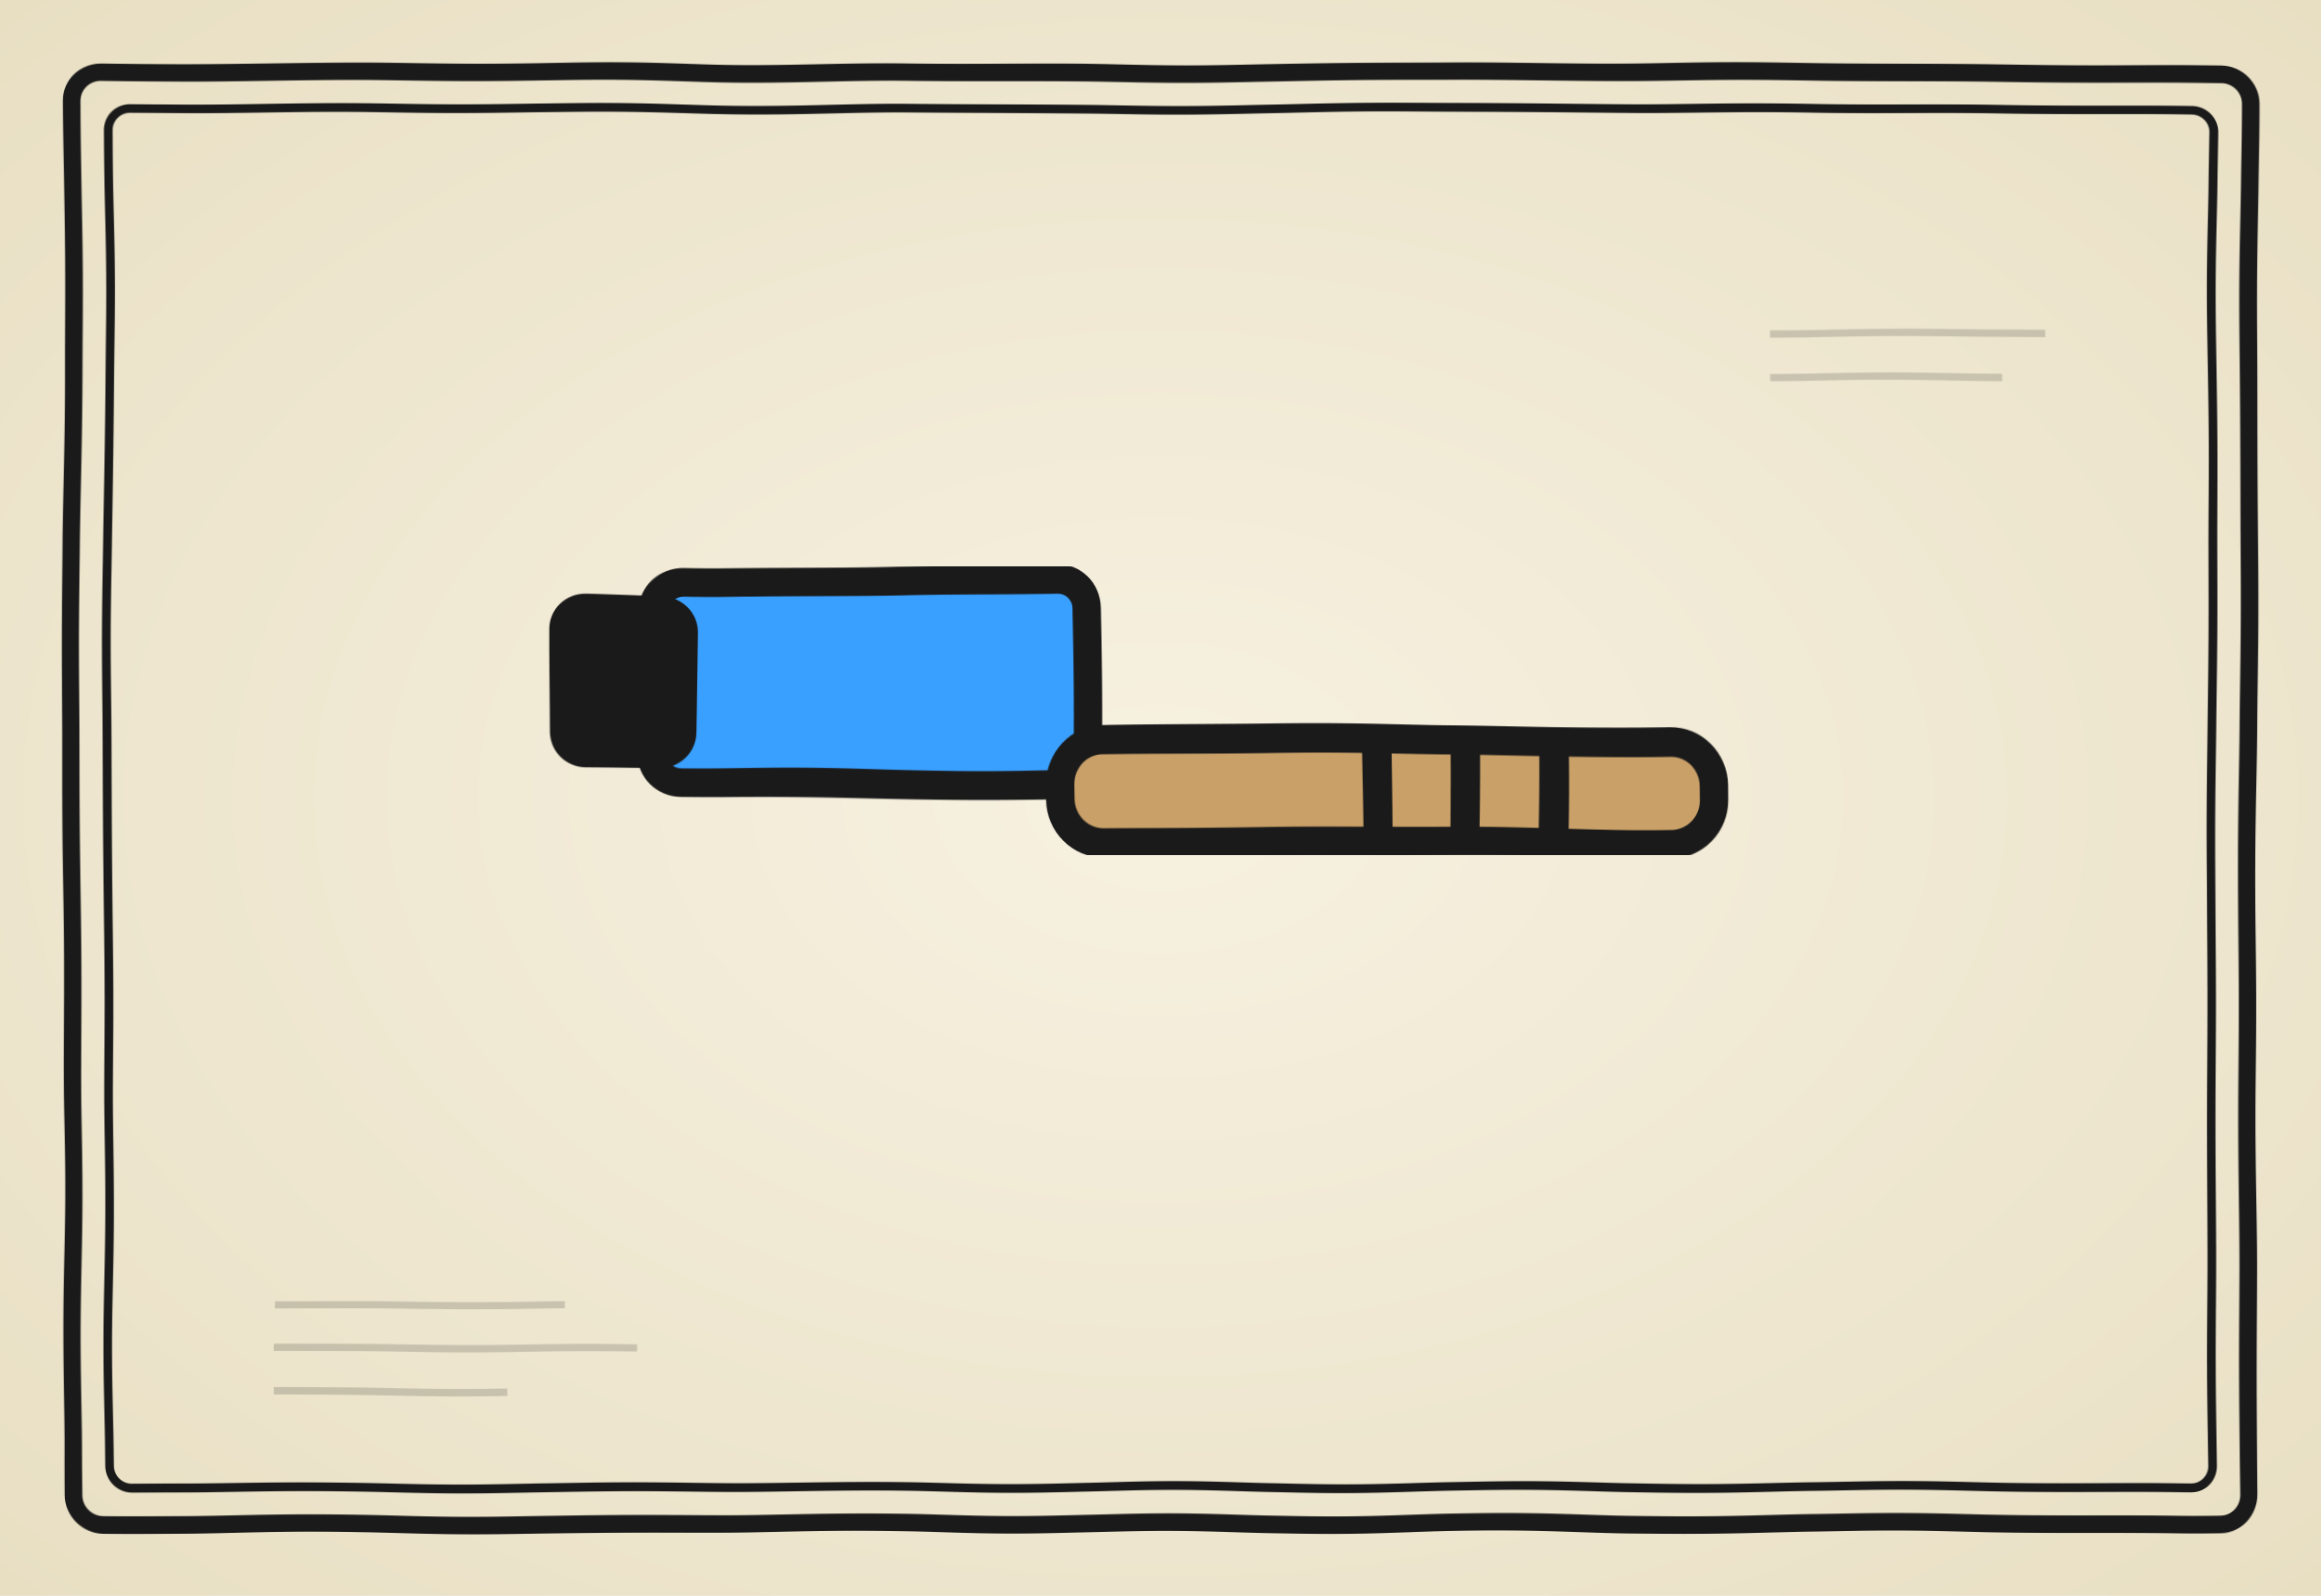
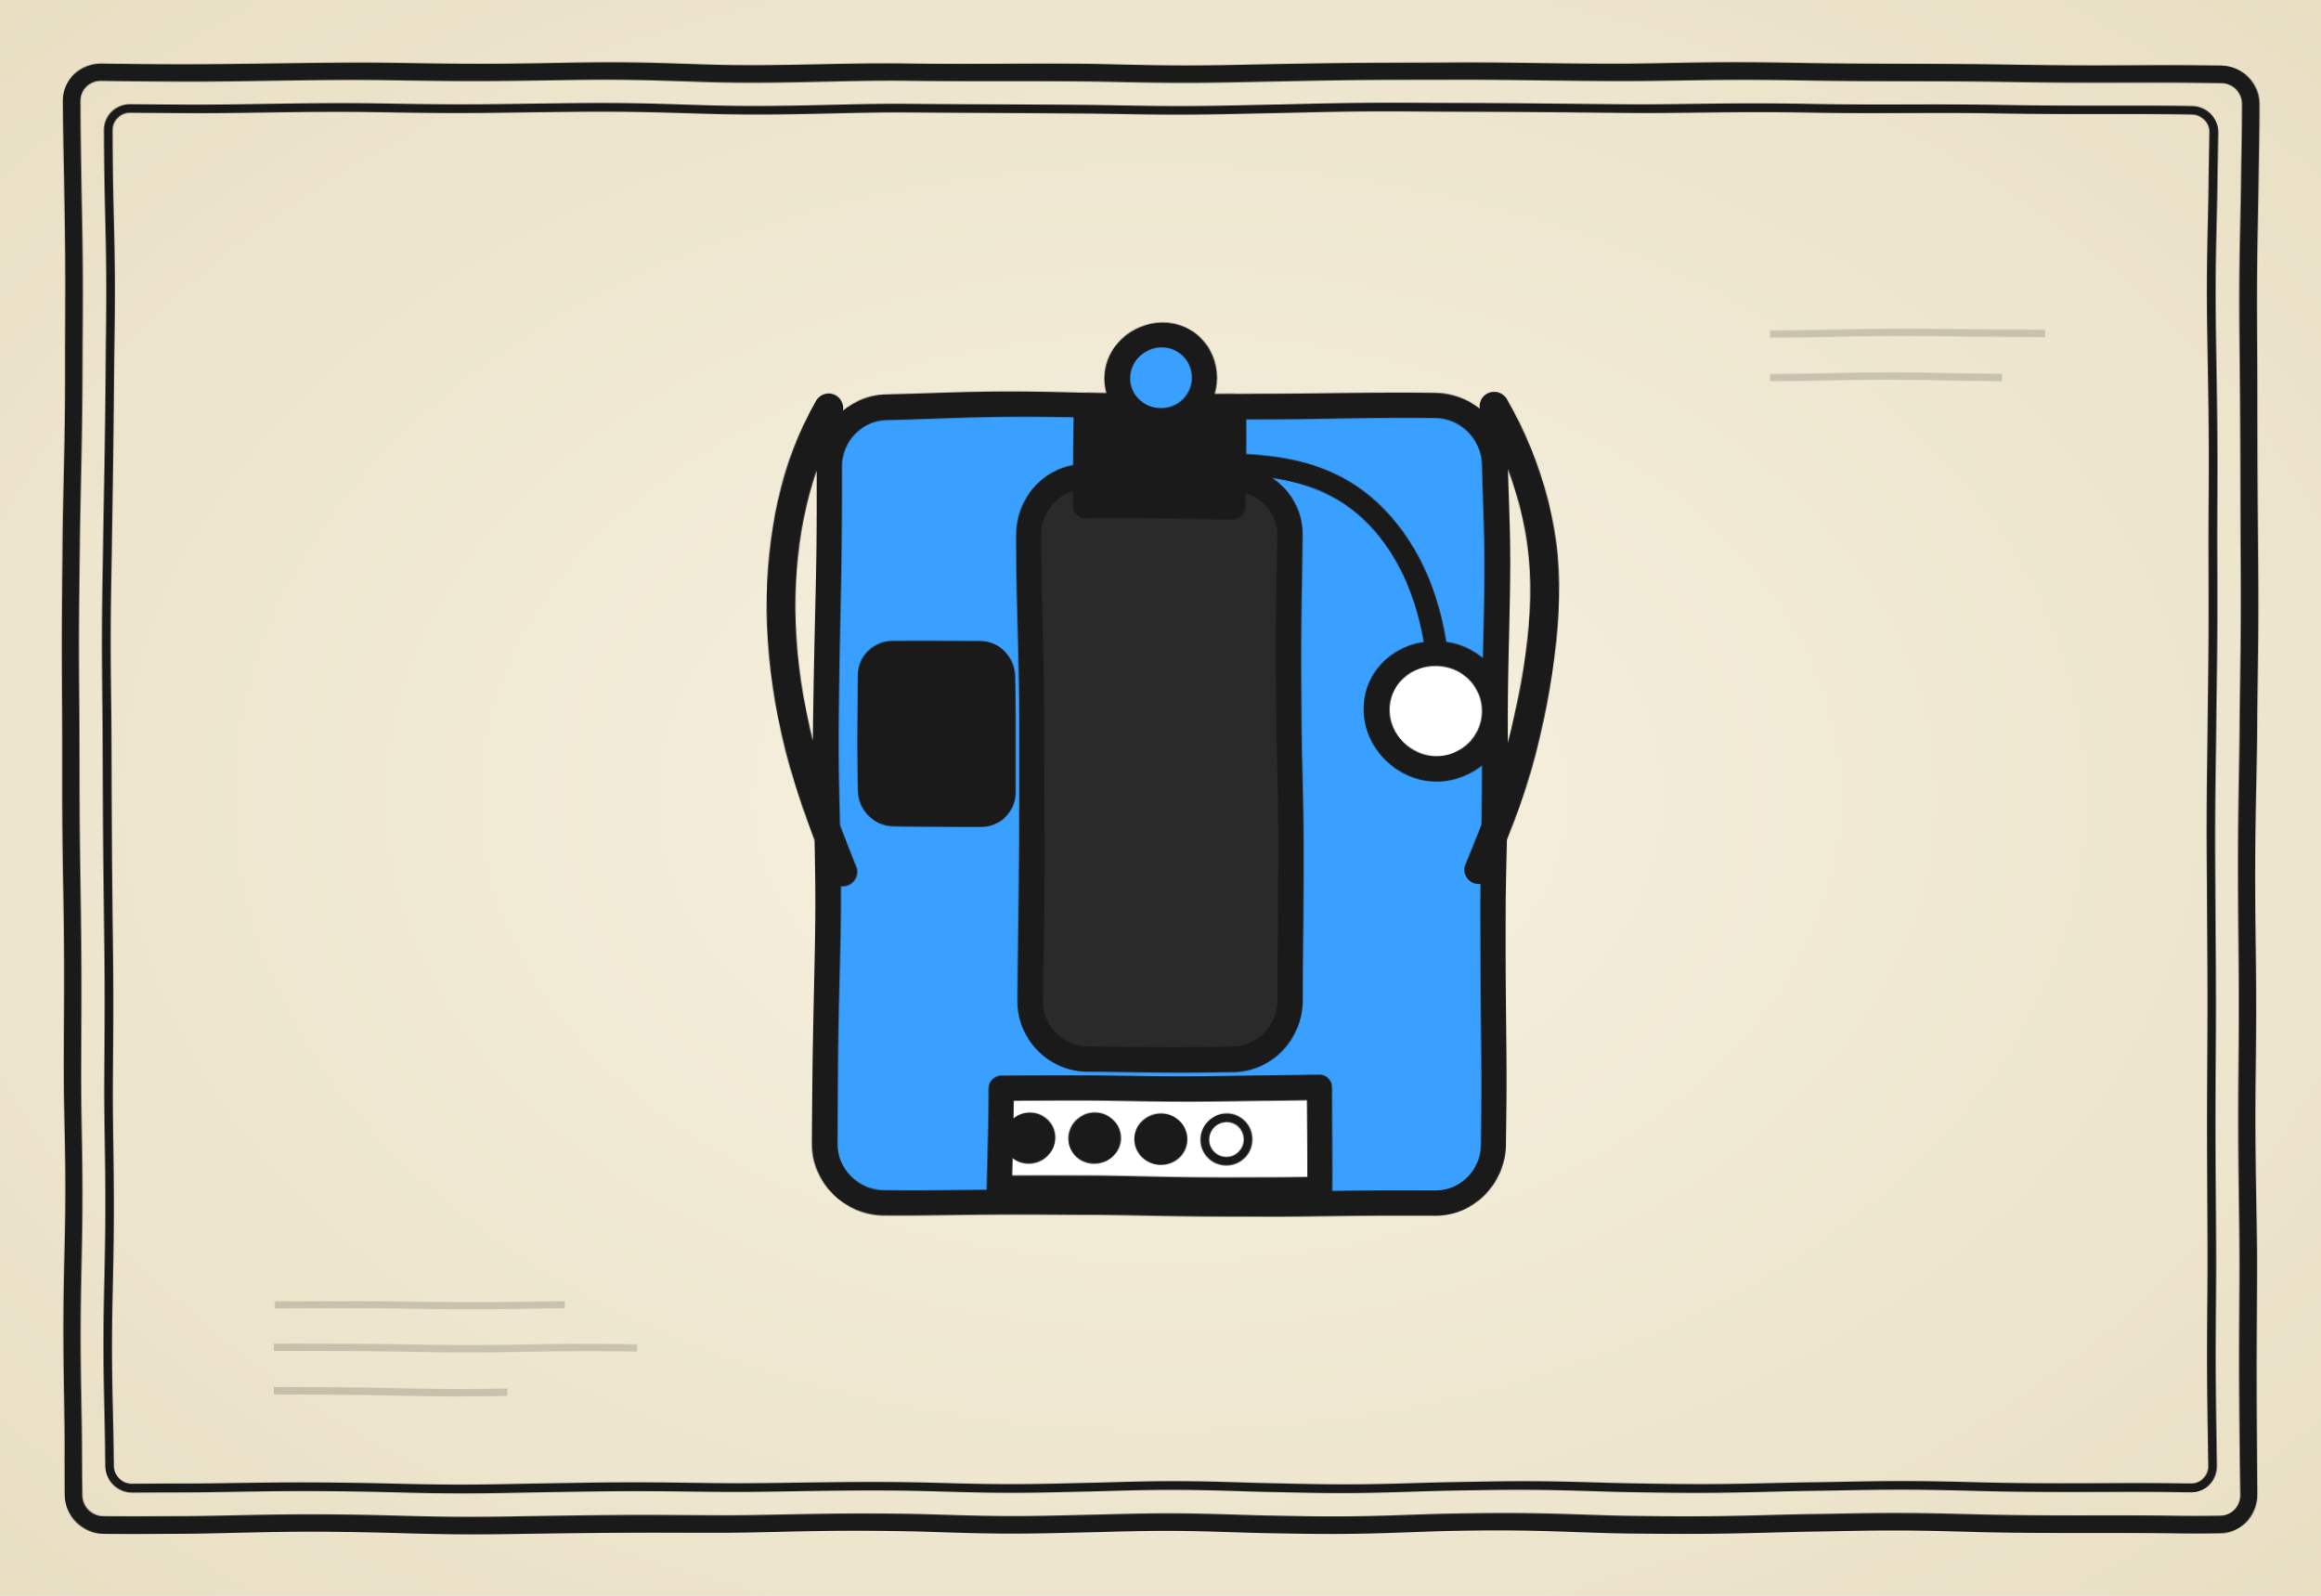
<svg xmlns="http://www.w3.org/2000/svg" viewBox="0 0 320 220" role="img" aria-label="der Pressluftatmer C">
  <defs>
    <radialGradient id="paper" cx="50%" cy="50%" r="70%">
      <stop offset="0%" stop-color="#f7f1e1" />
      <stop offset="100%" stop-color="#e8dfc3" />
    </radialGradient>
    <filter id="sketch" x="-5%" y="-5%" width="110%" height="110%">
      <feTurbulence type="fractalNoise" baseFrequency="0.02" numOctaves="2" seed="280" />
      <feDisplacementMap in="SourceGraphic" scale="1.8" />
    </filter>
    <filter id="sketchLight" x="-5%" y="-5%" width="110%" height="110%">
      <feTurbulence type="fractalNoise" baseFrequency="0.04" numOctaves="1" seed="283" />
      <feDisplacementMap in="SourceGraphic" scale="1.1" />
    </filter>
  </defs>
  <rect width="320" height="220" fill="url(#paper)" />
  <g fill="none" stroke="#1a1a1a" stroke-linecap="round" stroke-linejoin="round" filter="url(#sketchLight)">
    <rect x="10" y="10" width="300" height="200" stroke-width="2.4" rx="4" />
    <rect x="15" y="15" width="290" height="190" stroke-width="1.2" rx="3" />
  </g>
  <g stroke="#1a1a1a" stroke-width="1" opacity="0.18" filter="url(#sketchLight)">
    <line x1="38" y1="180" x2="78" y2="180" />
    <line x1="38" y1="186" x2="88" y2="186" />
    <line x1="38" y1="192" x2="70" y2="192" />
    <line x1="244" y1="46" x2="282" y2="46" />
    <line x1="244" y1="52" x2="276" y2="52" />
  </g>
  <g filter="url(#sketch)">
-     <g stroke="#1a1a1a" stroke-width="4" stroke-linejoin="round" stroke-linecap="round" fill="#3aa0ff">
-       <rect x="90" y="80" width="60" height="28" rx="4" />
-       <rect x="78" y="84" width="16" height="20" rx="3" fill="#1a1a1a" />
-       <rect x="146" y="102" width="90" height="14" rx="6" fill="#c9a068" />
-       <line x1="190" y1="104" x2="190" y2="114" />
-       <line x1="202" y1="104" x2="202" y2="114" />
-       <line x1="214" y1="104" x2="214" y2="114" />
+     <g stroke="#1a1a1a" stroke-width="3.5" stroke-linejoin="round" stroke-linecap="round">
+       <rect x="114" y="56" width="92" height="110" rx="8" fill="#3aa0ff" />
+       <rect x="142" y="66" width="36" height="80" rx="8" fill="#2a2a2a" />
+       <rect x="150" y="56" width="20" height="14" fill="#1a1a1a" />
+       <circle cx="160" cy="52" r="6" fill="#3aa0ff" />
+       <path d="M 170 64 Q 194 64 198 90" fill="none" stroke-width="3" />
+       <circle cx="198" cy="98" r="8" fill="#ffffff" />
+       <rect x="120" y="90" width="18" height="22" rx="3" fill="#1a1a1a" />
+       <path d="M 114 56 Q 100 80 116 120" fill="none" stroke-width="4" />
+       <path d="M 206 56 Q 220 80 204 120" fill="none" stroke-width="4" />
+       <rect x="138" y="150" width="44" height="14" fill="#ffffff" />
+       <circle cx="142" cy="157" r="3" fill="#1a1a1a" stroke="#1a1a1a" stroke-width="1.2" />
+       <circle cx="151" cy="157" r="3" fill="#1a1a1a" stroke="#1a1a1a" stroke-width="1.2" />
+       <circle cx="160" cy="157" r="3" fill="#1a1a1a" stroke="#1a1a1a" stroke-width="1.2" />
+       <circle cx="169" cy="157" r="3" fill="#ffffff" stroke="#1a1a1a" stroke-width="1.2" />
    </g>
  </g>
</svg>
